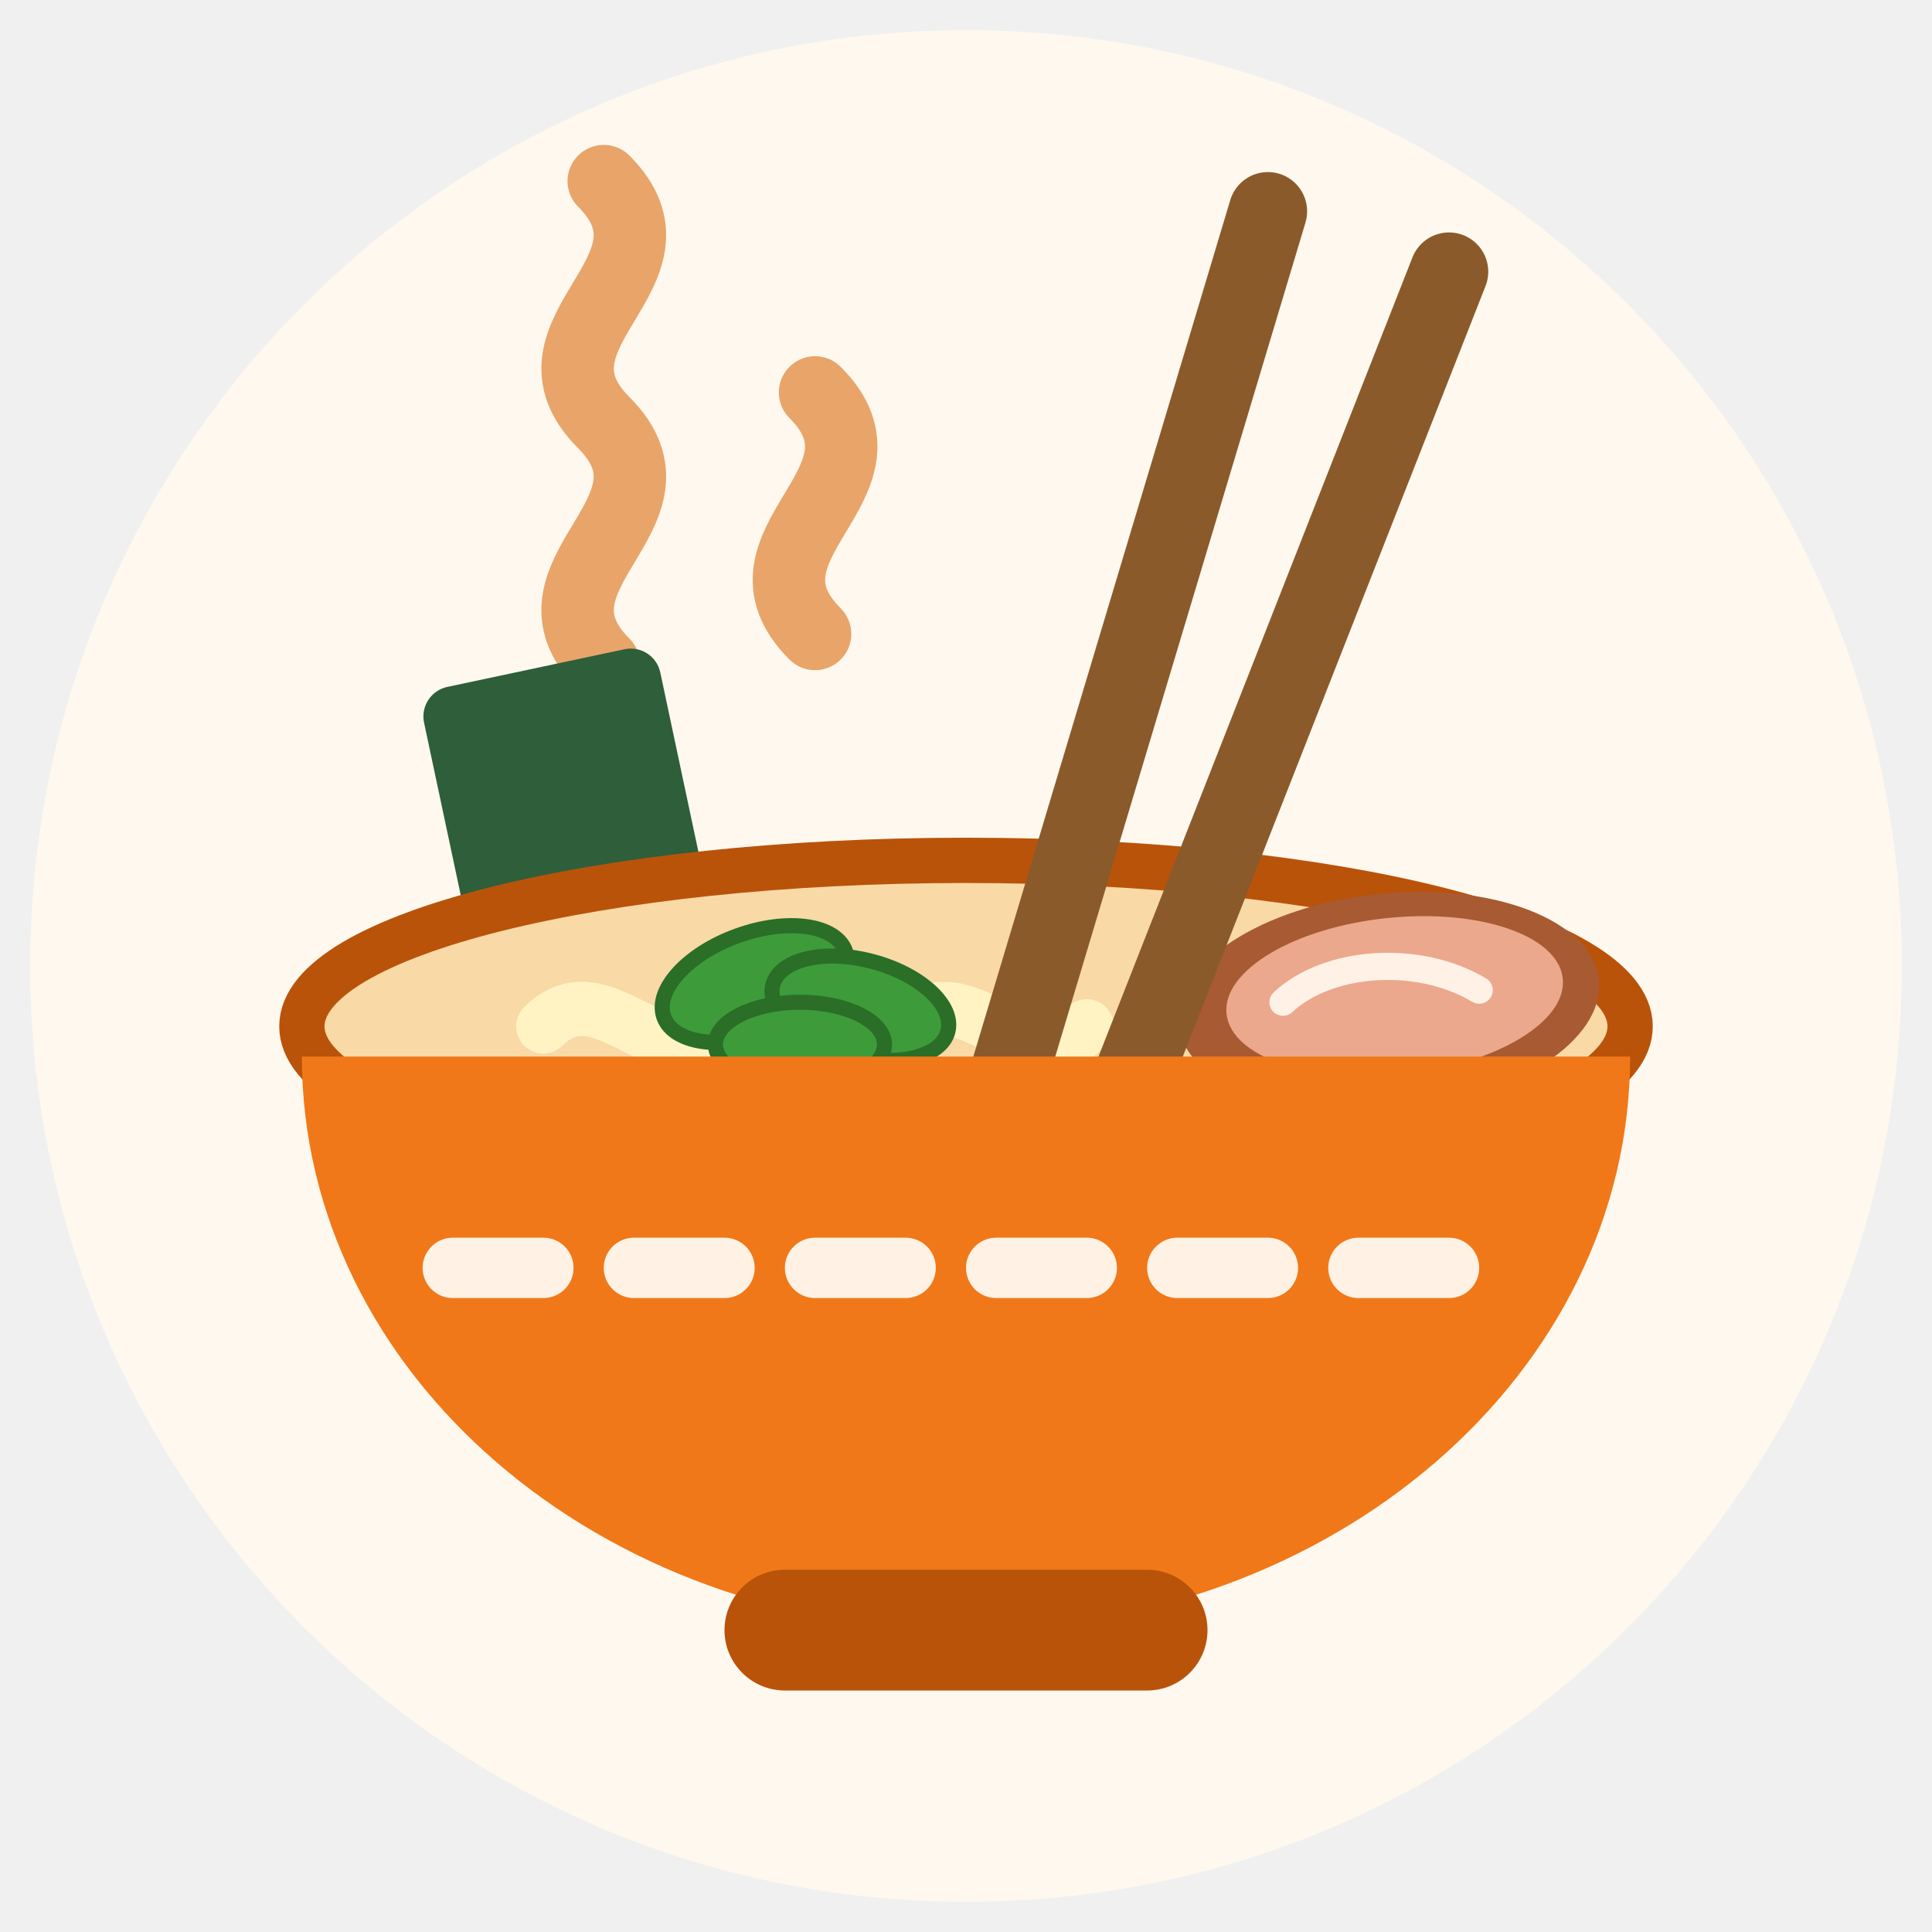
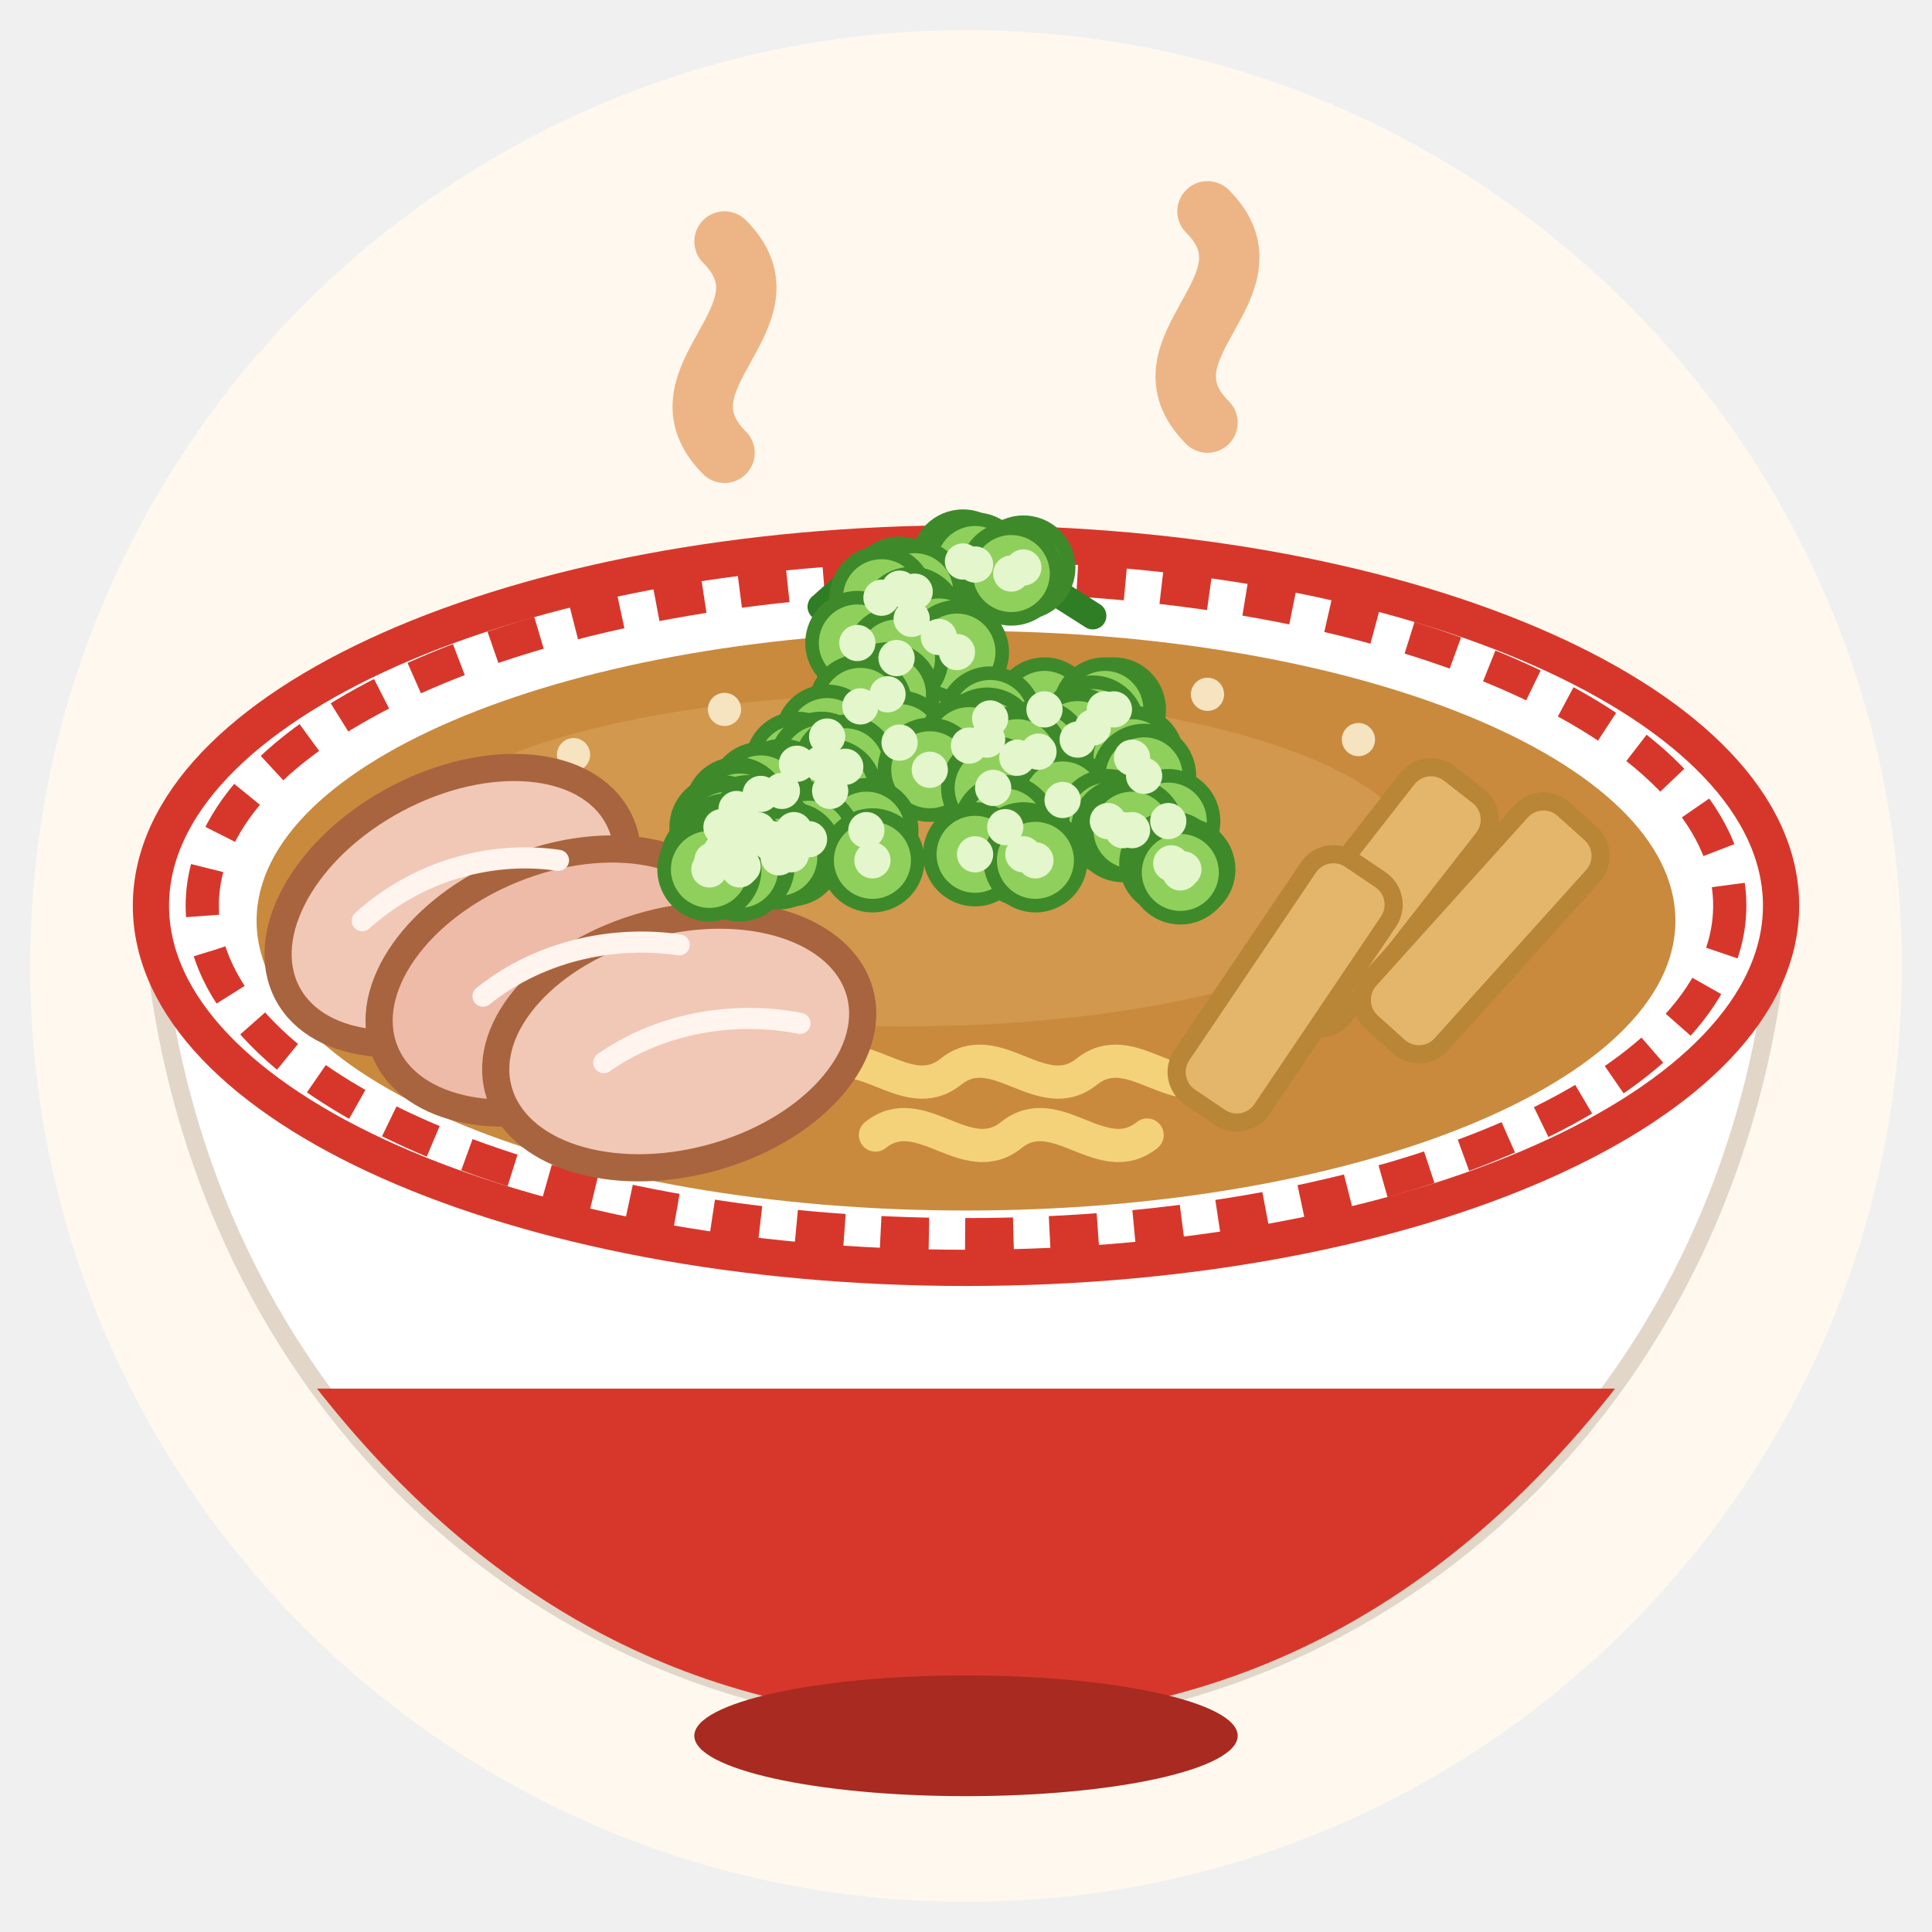
- <svg xmlns="http://www.w3.org/2000/svg" viewBox="0 0 64 64" role="img" aria-label="ラーメンどんぶりのロゴ">
+ <svg xmlns="http://www.w3.org/2000/svg" viewBox="0 0 64 64" role="img" aria-label="ラーメンどんぶりのイラスト">
  <circle cx="32" cy="32" r="31" fill="#FFF8EE" />
-   <g class="logo-steam" fill="none" stroke="#E9A46A" stroke-width="2.4" stroke-linecap="round">
-     <path d="M20 22c-3-3 3-5 0-8s3-5 0-8" />
-     <path d="M27 21c-3-3 3-5 0-8" />
+   <g class="logo-steam" fill="none" stroke="#E9A46A" stroke-width="2" stroke-linecap="round" opacity="0.8">
+     <path d="M24 15c-2.5-2.5 2.5-4.5 0-7" />
+     <path d="M40 14c-2.5-2.5 2.5-4.5 0-7" />
  </g>
-   <rect x="15" y="22" width="8" height="12" rx="1" fill="#2E5E3A" transform="rotate(-12 19 28)" />
-   <ellipse cx="32" cy="34" rx="22" ry="5.5" fill="#F9D9A6" stroke="#B9530A" stroke-width="1.5" />
-   <g fill="none" stroke="#FFF3C4" stroke-width="1.8" stroke-linecap="round">
-     <path d="M18 34c2-2 4 2 6 0s4 2 6 0 4 2 6 0" />
-     <path d="M22 36.5c2-2 4 2 6 0s4 2 6 0 4 2 6 0" />
+   <path d="M5 30C6 46 18 57 32 57C46 57 58 46 59 30Z" fill="#FFFFFF" stroke="#E2D6C8" stroke-width="0.6" />
+   <path d="M10.5 46C16 53 23 57 32 57C41 57 48 53 53.5 46Z" fill="#D7372B" />
+   <ellipse cx="32" cy="57.5" rx="9" ry="2" fill="#A82A20" />
+   <ellipse cx="32" cy="30" rx="27" ry="12" fill="#FFFFFF" stroke="#D7372B" stroke-width="1.2" />
+   <ellipse cx="32" cy="30" rx="25.3" ry="10.9" fill="none" stroke="#D7372B" stroke-width="1.1" stroke-dasharray="1.6 1.2" />
+   <ellipse cx="32" cy="30.5" rx="23.5" ry="9.6" fill="#C98A3E" />
+   <ellipse cx="30" cy="28.5" rx="17" ry="5.5" fill="#D9A257" opacity="0.6" />
+   <g fill="#F6E3C0">
+     <circle cx="14" cy="27" r="0.55" />
+     <circle cx="19" cy="25" r="0.55" />
+     <circle cx="24" cy="23.5" r="0.55" />
+     <circle cx="40" cy="23" r="0.55" />
+     <circle cx="45" cy="24.5" r="0.55" />
+     <circle cx="49" cy="27" r="0.55" />
+     <circle cx="22" cy="34" r="0.55" />
+     <circle cx="42" cy="34.5" r="0.55" />
+     <circle cx="47" cy="31" r="0.55" />
+     <circle cx="17" cy="31" r="0.55" />
  </g>
-   <g fill="#3E9B3A" stroke="#2A6E28" stroke-width="0.5">
-     <ellipse cx="25" cy="32.6" rx="3.2" ry="1.7" transform="rotate(-20 25 32.6)" />
-     <ellipse cx="28.5" cy="33.4" rx="3" ry="1.6" transform="rotate(15 28.5 33.4)" />
-     <ellipse cx="26.5" cy="34.6" rx="2.8" ry="1.4" />
+   <g fill="none" stroke="#F4D27A" stroke-width="1.1" stroke-linecap="round">
+     <path d="M27 35.5c1.5-1.2 3 1.2 4.5 0s3 1.2 4.5 0 3 1.2 4.5 0" />
+     <path d="M29 37.6c1.5-1.2 3 1.2 4.5 0s3 1.2 4.5 0" />
  </g>
-   <ellipse cx="46" cy="33.2" rx="7" ry="3.6" fill="#A85A32" transform="rotate(-6 46 33.2)" />
-   <ellipse cx="46.2" cy="33" rx="5.6" ry="2.6" fill="#EBA88C" transform="rotate(-6 46.2 33)" />
-   <path d="M42.5 33.2c1.5-1.4 4.5-1.6 6.5-0.4" fill="none" stroke="#FFF1E6" stroke-width="0.9" stroke-linecap="round" />
-   <g stroke="#8B5A2B" stroke-width="2.6" stroke-linecap="round">
-     <line x1="42" y1="7" x2="33" y2="37" />
-     <line x1="48" y1="9" x2="37" y2="37" />
+   <g stroke="#A8643E" stroke-width="0.9">
+     <ellipse cx="15" cy="30" rx="6.2" ry="4" fill="#F1C7B6" transform="rotate(-28 15 30)" />
+     <ellipse cx="18.5" cy="32.5" rx="6.2" ry="4" fill="#EDBBA8" transform="rotate(-22 18.5 32.5)" />
+     <ellipse cx="22.5" cy="34.5" rx="6.2" ry="4" fill="#F1C7B6" transform="rotate(-15 22.5 34.5)" />
  </g>
-   <path d="M10 35A22 19 0 0 0 54 35Z" fill="#F07818" />
-   <path d="M15 42h34" stroke="#FFF1E3" stroke-width="2" stroke-dasharray="3 3" stroke-linecap="round" />
-   <rect x="24" y="52" width="16" height="4" rx="2" fill="#B9530A" />
+   <g fill="none" stroke="#FFF4EE" stroke-width="0.7" stroke-linecap="round">
+     <path d="M12 30.5c2-1.8 4.5-2.3 6.5-2" />
+     <path d="M16 33c2-1.6 4.5-2 6.5-1.7" />
+     <path d="M20 35.2c2-1.4 4.5-1.7 6.5-1.3" />
+   </g>
+   <g fill="#E3B66C" stroke="#B98536" stroke-width="0.6">
+     <rect x="44" y="25" width="3.2" height="9.5" rx="1" transform="rotate(38 45.6 29.7)" />
+     <rect x="47.5" y="26" width="3.2" height="9.5" rx="1" transform="rotate(42 49.1 30.7)" />
+     <rect x="41" y="28" width="3.2" height="9.5" rx="1" transform="rotate(34 42.6 32.7)" />
+   </g>
+   <g fill="none" stroke="#2F7D25" stroke-width="0.9" stroke-linecap="round">
+     <path d="M26.5 26l2.5 -1.2" />
+     <path d="M34 19l2.2 1.4" />
+     <path d="M29 18.5l-1.8 1.6" />
+     <path d="M36 25l2.4 -0.6" />
+     <path d="M30 22l2.6 0.4" />
+   </g>
+   <g fill="#8FD05C" stroke="#3E8A2A" stroke-width="0.45">
+     <circle cx="31.9" cy="18.6" r="1.5" />
+     <circle cx="32.3" cy="18.7" r="1.5" />
+     <circle cx="33.9" cy="18.8" r="1.5" />
+     <circle cx="33.5" cy="19.0" r="1.5" />
+     <circle cx="29.8" cy="19.5" r="1.5" />
+     <circle cx="30.3" cy="19.6" r="1.5" />
+     <circle cx="29.2" cy="19.8" r="1.5" />
+     <circle cx="30.2" cy="20.5" r="1.5" />
+     <circle cx="31.1" cy="21.1" r="1.5" />
+     <circle cx="28.4" cy="21.3" r="1.5" />
+     <circle cx="31.7" cy="21.6" r="1.5" />
+     <circle cx="29.7" cy="21.8" r="1.5" />
+     <circle cx="29.4" cy="23.0" r="1.5" />
+     <circle cx="28.5" cy="23.4" r="1.5" />
+     <circle cx="34.6" cy="23.5" r="1.5" />
+     <circle cx="36.9" cy="23.5" r="1.5" />
+     <circle cx="36.6" cy="23.5" r="1.5" />
+     <circle cx="32.8" cy="23.8" r="1.5" />
+     <circle cx="36.2" cy="24.1" r="1.5" />
+     <circle cx="27.4" cy="24.4" r="1.5" />
+     <circle cx="32.7" cy="24.5" r="1.5" />
+     <circle cx="35.7" cy="24.5" r="1.5" />
+     <circle cx="29.8" cy="24.6" r="1.5" />
+     <circle cx="32.1" cy="24.7" r="1.5" />
+     <circle cx="34.4" cy="24.9" r="1.5" />
+     <circle cx="33.7" cy="25.1" r="1.5" />
+     <circle cx="37.5" cy="25.1" r="1.5" />
+     <circle cx="26.4" cy="25.3" r="1.5" />
+     <circle cx="27.2" cy="25.3" r="1.5" />
+     <circle cx="28.0" cy="25.4" r="1.5" />
+     <circle cx="30.8" cy="25.5" r="1.5" />
+     <circle cx="37.9" cy="25.7" r="1.5" />
+     <circle cx="32.9" cy="26.1" r="1.5" />
+     <circle cx="25.9" cy="26.2" r="1.5" />
+     <circle cx="27.5" cy="26.2" r="1.5" />
+     <circle cx="25.2" cy="26.3" r="1.5" />
+     <circle cx="35.2" cy="26.5" r="1.5" />
+     <circle cx="24.4" cy="26.8" r="1.5" />
+     <circle cx="24.5" cy="26.9" r="1.5" />
+     <circle cx="36.7" cy="27.2" r="1.5" />
+     <circle cx="38.7" cy="27.2" r="1.5" />
+     <circle cx="24.8" cy="27.4" r="1.5" />
+     <circle cx="23.9" cy="27.4" r="1.5" />
+     <circle cx="33.3" cy="27.4" r="1.5" />
+     <circle cx="28.7" cy="27.5" r="1.5" />
+     <circle cx="24.4" cy="27.5" r="1.5" />
+     <circle cx="37.2" cy="27.5" r="1.5" />
+     <circle cx="24.1" cy="27.5" r="1.5" />
+     <circle cx="37.5" cy="27.5" r="1.5" />
+     <circle cx="26.3" cy="27.5" r="1.5" />
+     <circle cx="25.1" cy="27.5" r="1.5" />
+     <circle cx="25.6" cy="27.8" r="1.5" />
+     <circle cx="26.8" cy="27.8" r="1.5" />
+     <circle cx="25.5" cy="27.9" r="1.5" />
+     <circle cx="24.1" cy="28.0" r="1.5" />
+     <circle cx="23.9" cy="28.2" r="1.5" />
+     <circle cx="33.9" cy="28.3" r="1.5" />
+     <circle cx="32.3" cy="28.3" r="1.5" />
+     <circle cx="26.2" cy="28.3" r="1.5" />
+     <circle cx="25.8" cy="28.4" r="1.5" />
+     <circle cx="24.5" cy="28.4" r="1.5" />
+     <circle cx="23.6" cy="28.5" r="1.5" />
+     <circle cx="34.3" cy="28.5" r="1.5" />
+     <circle cx="28.9" cy="28.5" r="1.5" />
+     <circle cx="38.8" cy="28.6" r="1.5" />
+     <circle cx="24.6" cy="28.7" r="1.5" />
+     <circle cx="39.2" cy="28.8" r="1.5" />
+     <circle cx="24.5" cy="28.8" r="1.5" />
+     <circle cx="23.5" cy="28.8" r="1.5" />
+     <circle cx="39.1" cy="28.9" r="1.5" />
+   </g>
+   <g fill="#E4F6CC">
+     <circle cx="31.9" cy="18.6" r="0.6" />
+     <circle cx="32.3" cy="18.7" r="0.6" />
+     <circle cx="33.9" cy="18.8" r="0.6" />
+     <circle cx="33.5" cy="19.0" r="0.6" />
+     <circle cx="29.8" cy="19.5" r="0.6" />
+     <circle cx="30.3" cy="19.6" r="0.6" />
+     <circle cx="29.2" cy="19.8" r="0.6" />
+     <circle cx="30.2" cy="20.5" r="0.6" />
+     <circle cx="31.1" cy="21.1" r="0.6" />
+     <circle cx="28.4" cy="21.3" r="0.6" />
+     <circle cx="31.7" cy="21.6" r="0.6" />
+     <circle cx="29.7" cy="21.8" r="0.6" />
+     <circle cx="29.4" cy="23.0" r="0.6" />
+     <circle cx="28.5" cy="23.4" r="0.6" />
+     <circle cx="34.6" cy="23.5" r="0.6" />
+     <circle cx="36.9" cy="23.5" r="0.6" />
+     <circle cx="36.6" cy="23.5" r="0.6" />
+     <circle cx="32.8" cy="23.8" r="0.6" />
+     <circle cx="36.2" cy="24.1" r="0.6" />
+     <circle cx="27.4" cy="24.4" r="0.6" />
+     <circle cx="32.7" cy="24.5" r="0.6" />
+     <circle cx="35.7" cy="24.5" r="0.6" />
+     <circle cx="29.8" cy="24.6" r="0.6" />
+     <circle cx="32.1" cy="24.7" r="0.6" />
+     <circle cx="34.4" cy="24.9" r="0.6" />
+     <circle cx="33.7" cy="25.1" r="0.6" />
+     <circle cx="37.5" cy="25.1" r="0.6" />
+     <circle cx="26.4" cy="25.3" r="0.6" />
+     <circle cx="27.2" cy="25.3" r="0.6" />
+     <circle cx="28.0" cy="25.4" r="0.6" />
+     <circle cx="30.8" cy="25.5" r="0.6" />
+     <circle cx="37.9" cy="25.7" r="0.6" />
+     <circle cx="32.9" cy="26.1" r="0.6" />
+     <circle cx="25.9" cy="26.2" r="0.6" />
+     <circle cx="27.5" cy="26.2" r="0.6" />
+     <circle cx="25.2" cy="26.3" r="0.6" />
+     <circle cx="35.2" cy="26.5" r="0.6" />
+     <circle cx="24.4" cy="26.8" r="0.6" />
+     <circle cx="24.5" cy="26.9" r="0.6" />
+     <circle cx="36.7" cy="27.2" r="0.6" />
+     <circle cx="38.7" cy="27.2" r="0.6" />
+     <circle cx="24.8" cy="27.4" r="0.6" />
+     <circle cx="23.9" cy="27.4" r="0.6" />
+     <circle cx="33.3" cy="27.4" r="0.6" />
+     <circle cx="28.7" cy="27.5" r="0.6" />
+     <circle cx="24.4" cy="27.5" r="0.6" />
+     <circle cx="37.2" cy="27.5" r="0.6" />
+     <circle cx="24.1" cy="27.5" r="0.6" />
+     <circle cx="37.5" cy="27.5" r="0.6" />
+     <circle cx="26.3" cy="27.5" r="0.6" />
+     <circle cx="25.1" cy="27.5" r="0.6" />
+     <circle cx="25.6" cy="27.8" r="0.6" />
+     <circle cx="26.8" cy="27.8" r="0.6" />
+     <circle cx="25.5" cy="27.9" r="0.6" />
+     <circle cx="24.1" cy="28.0" r="0.6" />
+     <circle cx="23.9" cy="28.2" r="0.6" />
+     <circle cx="33.9" cy="28.3" r="0.6" />
+     <circle cx="32.3" cy="28.3" r="0.6" />
+     <circle cx="26.2" cy="28.3" r="0.6" />
+     <circle cx="25.8" cy="28.4" r="0.6" />
+     <circle cx="24.5" cy="28.4" r="0.6" />
+     <circle cx="23.6" cy="28.5" r="0.6" />
+     <circle cx="34.3" cy="28.5" r="0.6" />
+     <circle cx="28.9" cy="28.5" r="0.6" />
+     <circle cx="38.8" cy="28.6" r="0.6" />
+     <circle cx="24.6" cy="28.7" r="0.6" />
+     <circle cx="39.2" cy="28.8" r="0.6" />
+     <circle cx="24.5" cy="28.8" r="0.6" />
+     <circle cx="23.5" cy="28.8" r="0.6" />
+     <circle cx="39.1" cy="28.9" r="0.6" />
+   </g>
</svg>
